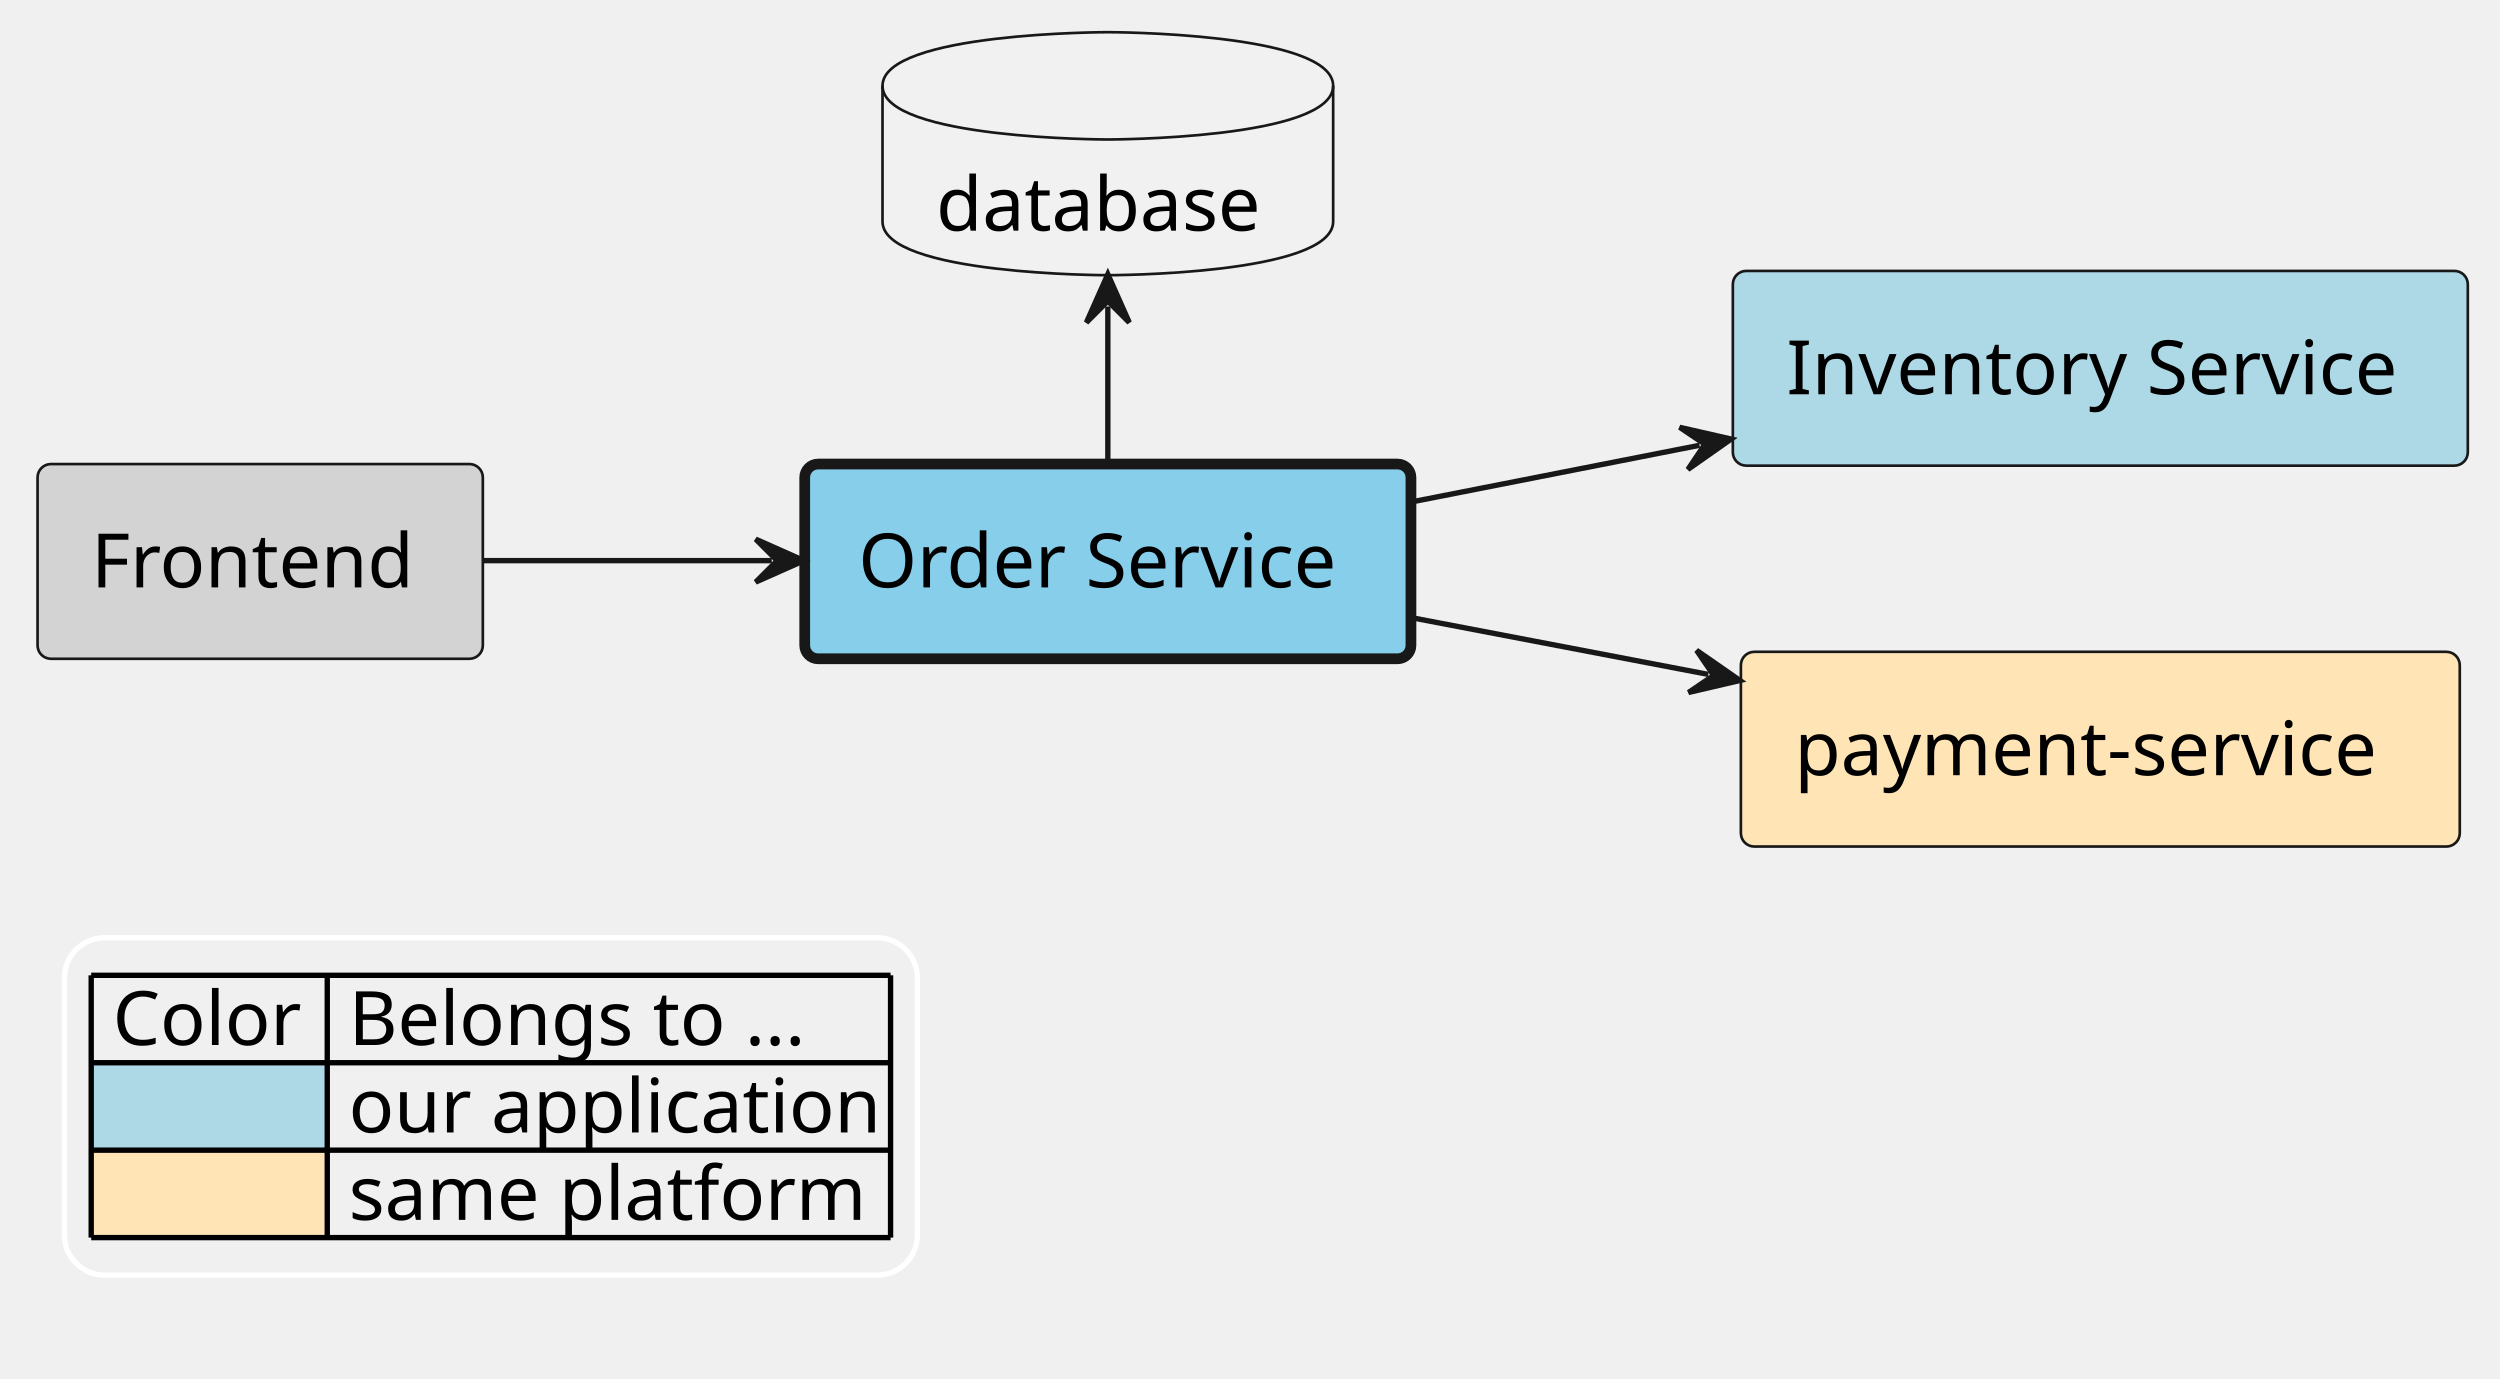
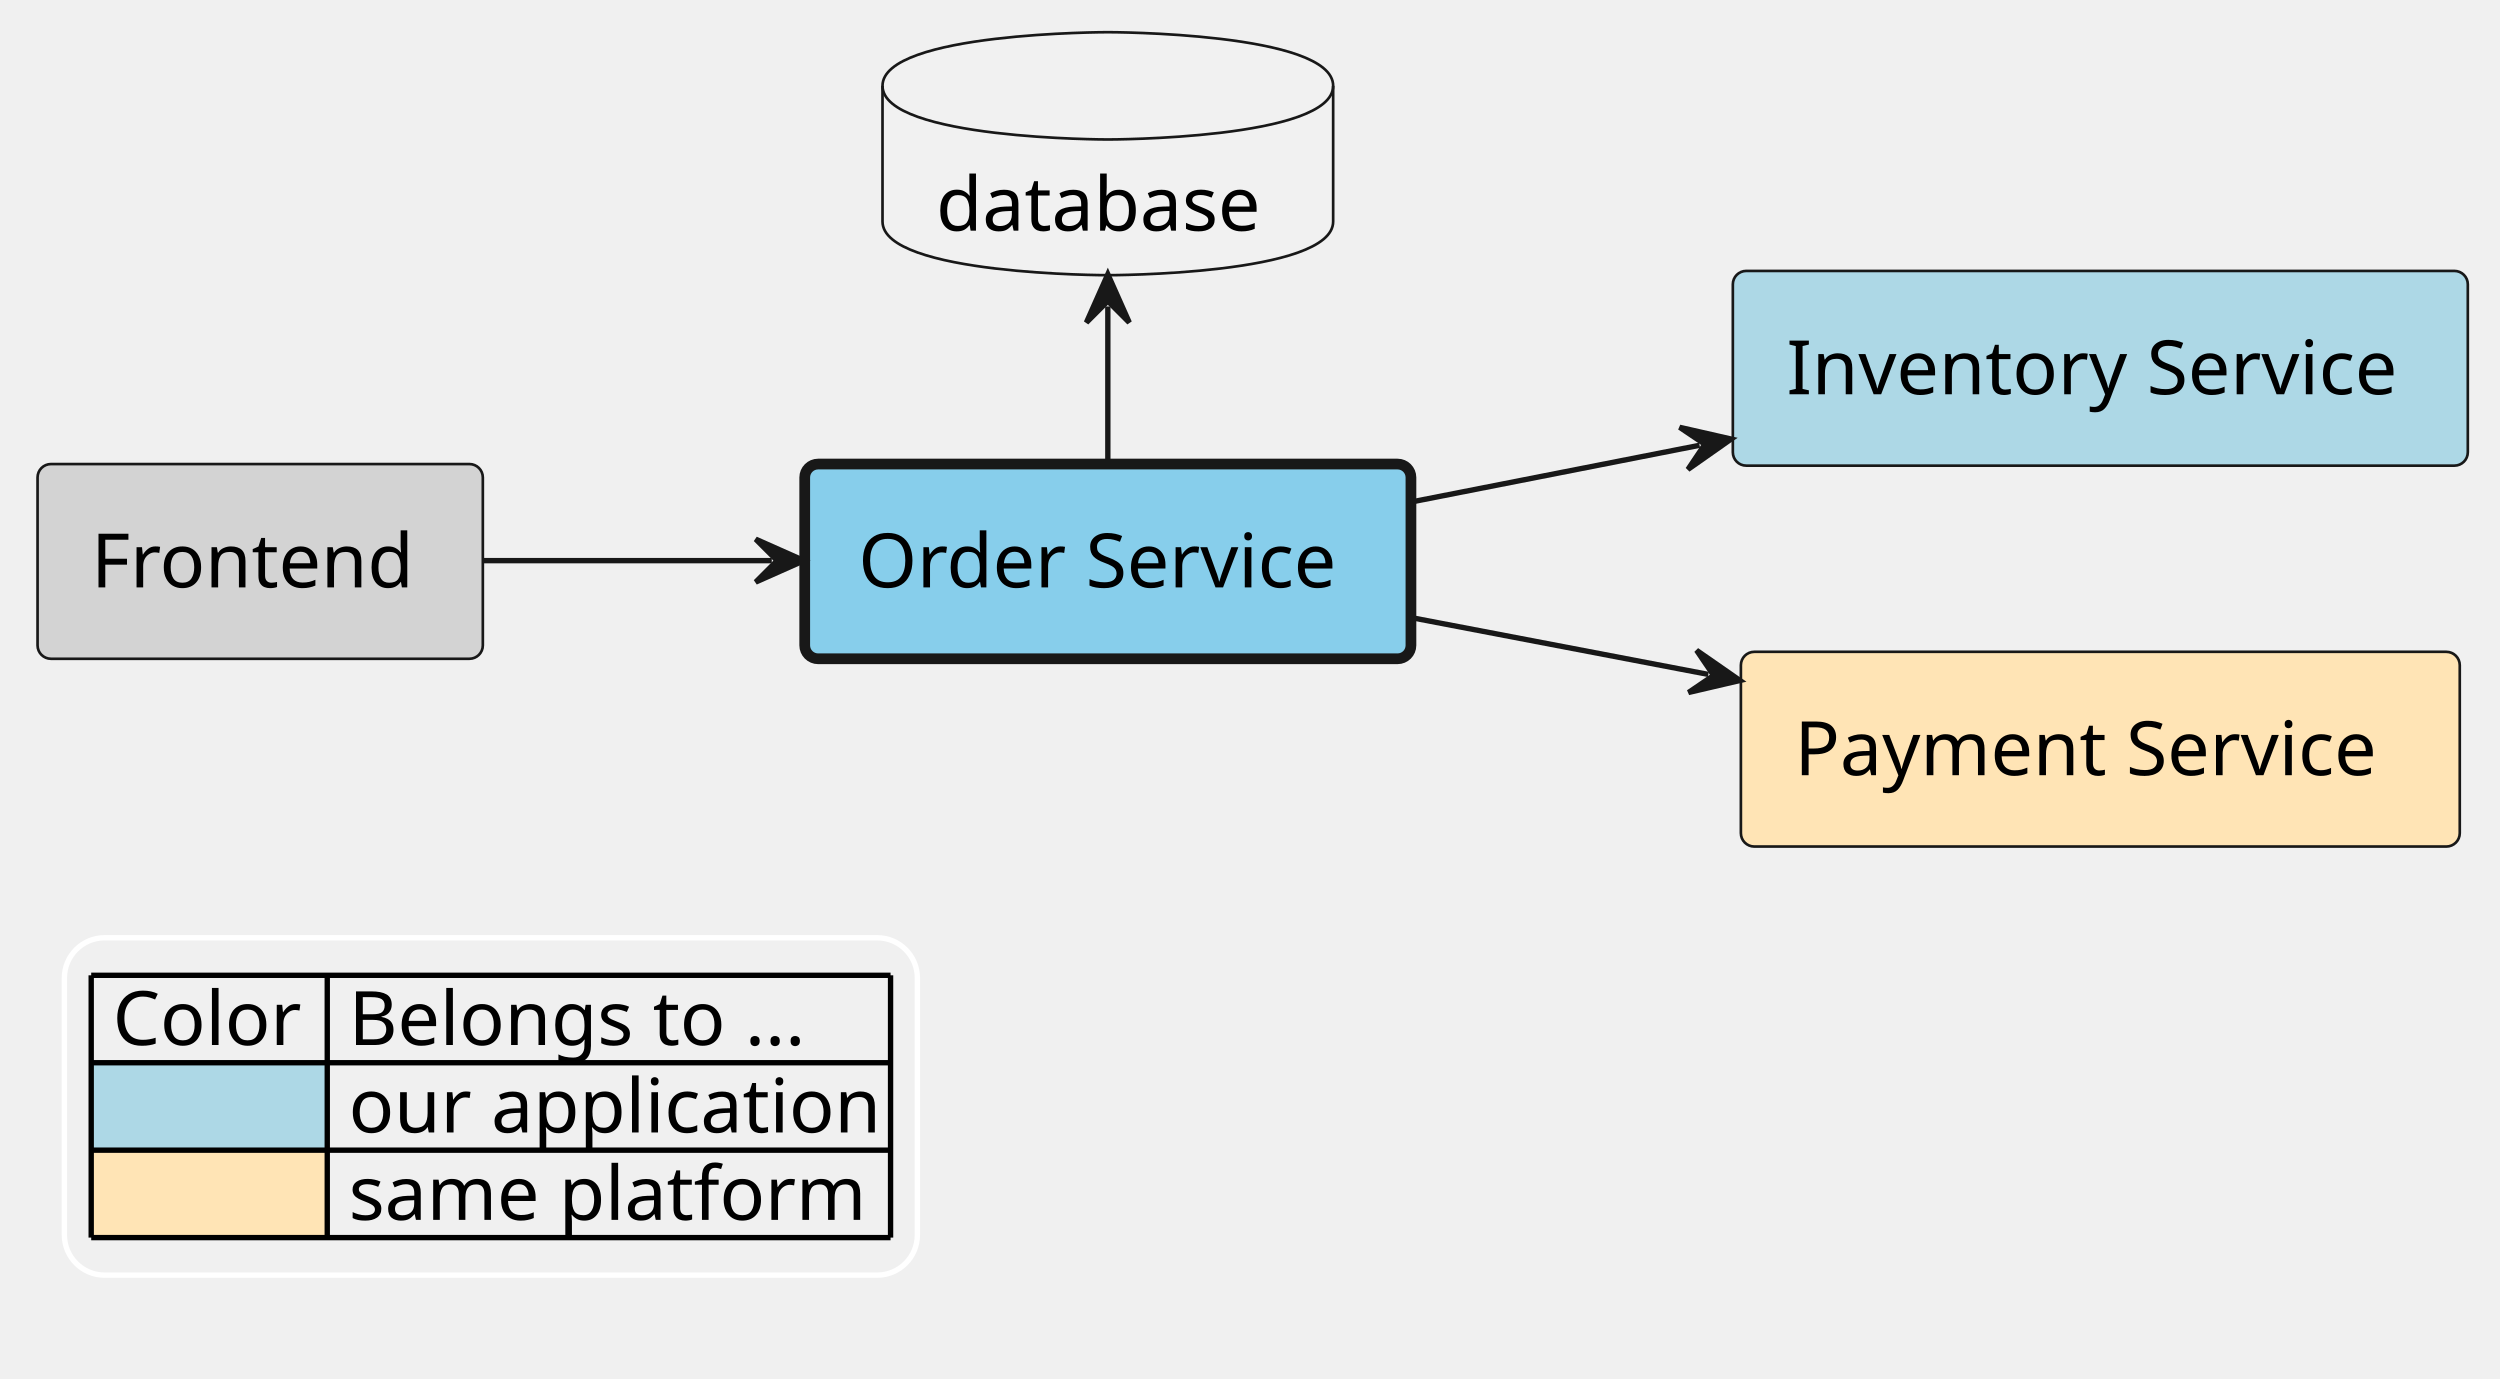
<svg xmlns="http://www.w3.org/2000/svg" contentStyleType="text/css" height="257px" preserveAspectRatio="none" style="width:466px;height:257px;background:#FFFFFF;" version="1.1" viewBox="0 0 466 257" width="466px" zoomAndPan="magnify">
  <defs />
  <g>
    <g id="elem_platform__application__frontend">
      <rect fill="#D3D3D3" height="36.297" rx="2.5" ry="2.5" style="stroke:#181818;stroke-width:0.5;" width="83" x="7" y="86.5" />
      <text fill="#000000" font-family="sans-serif" font-size="14" lengthAdjust="spacing" textLength="63" x="17" y="109.495">Frontend</text>
    </g>
    <g id="elem_platform__application__order_service">
      <rect fill="#87CEEB" height="36.297" rx="2.5" ry="2.5" style="stroke:#181818;stroke-width:2.0;" width="113" x="150" y="86.5" />
      <text fill="#000000" font-family="sans-serif" font-size="14" lengthAdjust="spacing" textLength="93" x="160" y="109.495">Order Service</text>
    </g>
    <g id="elem_platform__application__order_database">
      <path d="M164.5,16 C164.5,6 206.5,6 206.5,6 C206.5,6 248.5,6 248.5,16 L248.5,41.297 C248.5,51.297 206.5,51.297 206.5,51.297 C206.5,51.297 164.5,51.297 164.5,41.297 L164.5,16 " fill="#F1F1F1" style="stroke:#181818;stroke-width:0.5;" />
      <path d="M164.5,16 C164.5,26 206.5,26 206.5,26 C206.5,26 248.5,26 248.5,16 " fill="none" style="stroke:#181818;stroke-width:0.5;" />
      <text fill="#000000" font-family="sans-serif" font-size="14" lengthAdjust="spacing" textLength="64" x="174.5" y="42.995">database</text>
    </g>
    <g id="elem_platform__application__inventory_service">
      <rect fill="#ADD8E6" height="36.297" rx="2.5" ry="2.5" style="stroke:#181818;stroke-width:0.5;" width="137" x="323" y="50.5" />
      <text fill="#000000" font-family="sans-serif" font-size="14" lengthAdjust="spacing" textLength="117" x="333" y="73.495">Inventory Service</text>
    </g>
-     <g id="elem_payment_service">
+     <g id="elem_platform__payment_service">
      <rect fill="#FFE4B5" height="36.297" rx="2.5" ry="2.5" style="stroke:#181818;stroke-width:0.5;" width="134" x="324.5" y="121.5" />
-       <text fill="#000000" font-family="sans-serif" font-size="14" lengthAdjust="spacing" textLength="114" x="334.5" y="144.495">payment-service</text>
+       <text fill="#000000" font-family="sans-serif" font-size="14" lengthAdjust="spacing" textLength="114" x="334.5" y="144.495">Payment Service</text>
    </g>
    <g id="link_platform__application__frontend_platform__application__order_service">
      <path d="M90.08,104.5 C108.32,104.5 124.13,104.5 143.86,104.5 " fill="none" id="platform__application__frontend-to-platform__application__order_service" style="stroke:#181818;stroke-width:1.0;" />
      <polygon fill="#181818" points="149.86,104.5,140.86,100.5,144.86,104.5,140.86,108.5,149.86,104.5" style="stroke:#181818;stroke-width:1.0;" />
    </g>
    <g id="link_platform__application__order_database_platform__application__order_service">
      <path d="M206.5,57.12 C206.5,57.12 206.5,79.17 206.5,79.17 C206.5,79.17 206.5,82.3 206.5,86.36 " fill="none" id="platform__application__order_database-backto-platform__application__order_service" style="stroke:#181818;stroke-width:1.0;" />
      <polygon fill="#181818" points="206.5,51.12,202.5,60.12,206.5,56.12,210.5,60.12,206.5,51.12" style="stroke:#181818;stroke-width:1.0;" />
    </g>
-     <g id="link_platform__application__order_service_payment_service">
-       <path d="M263.4,115.19 C282.64,118.87 298.467,121.893 318.437,125.713 " fill="none" id="platform__application__order_service-to-payment_service" style="stroke:#181818;stroke-width:1.0;" />
+     <g id="link_platform__application__order_service_platform__payment_service">
+       <path d="M263.4,115.19 C282.64,118.87 298.467,121.893 318.437,125.713 " fill="none" id="platform__application__order_service-to-platform__payment_service" style="stroke:#181818;stroke-width:1.0;" />
      <polygon fill="#181818" points="324.33,126.84,316.242,121.22,319.419,125.901,314.739,129.078,324.33,126.84" style="stroke:#181818;stroke-width:1.0;" />
    </g>
    <g id="link_platform__application__order_service_platform__application__inventory_service">
      <path d="M263.4,93.5 C282.11,89.82 297.283,86.838 316.803,82.998 " fill="none" id="platform__application__order_service-to-platform__application__inventory_service" style="stroke:#181818;stroke-width:1.0;" />
      <polygon fill="#181818" points="322.69,81.84,313.087,79.652,317.784,82.805,314.631,87.502,322.69,81.84" style="stroke:#181818;stroke-width:1.0;" />
    </g>
    <rect fill="none" height="62.891" id="_legend" rx="7.5" ry="7.5" style="stroke:#FFFFFF;stroke-width:1.0;" width="159" x="12" y="174.797" />
    <text fill="#000000" font-family="sans-serif" font-size="14" lengthAdjust="spacing" textLength="36" x="21" y="194.792">Color</text>
    <text fill="#000000" font-family="sans-serif" font-size="14" lengthAdjust="spacing" textLength="91" x="65" y="194.792">Belongs to ...</text>
    <rect fill="#ADD8E6" height="16.297" style="stroke:none;stroke-width:1.0;" width="44" x="17" y="198.094" />
    <text fill="#000000" font-family="sans-serif" font-size="14" lengthAdjust="spacing" textLength="4" x="17" y="211.089"> </text>
    <text fill="#000000" font-family="sans-serif" font-size="14" lengthAdjust="spacing" textLength="101" x="65" y="211.089">our application</text>
    <rect fill="#FFE4B5" height="16.297" style="stroke:none;stroke-width:1.0;" width="44" x="17" y="214.391" />
    <text fill="#000000" font-family="sans-serif" font-size="14" lengthAdjust="spacing" textLength="4" x="17" y="227.386"> </text>
    <text fill="#000000" font-family="sans-serif" font-size="14" lengthAdjust="spacing" textLength="98" x="65" y="227.386">same platform</text>
    <line style="stroke:#000000;stroke-width:1.0;" x1="17" x2="166" y1="181.797" y2="181.797" />
    <line style="stroke:#000000;stroke-width:1.0;" x1="17" x2="166" y1="198.094" y2="198.094" />
    <line style="stroke:#000000;stroke-width:1.0;" x1="17" x2="166" y1="214.391" y2="214.391" />
    <line style="stroke:#000000;stroke-width:1.0;" x1="17" x2="166" y1="230.688" y2="230.688" />
    <line style="stroke:#000000;stroke-width:1.0;" x1="17" x2="17" y1="181.797" y2="230.688" />
    <line style="stroke:#000000;stroke-width:1.0;" x1="61" x2="61" y1="181.797" y2="230.688" />
    <line style="stroke:#000000;stroke-width:1.0;" x1="166" x2="166" y1="181.797" y2="230.688" />
  </g>
</svg>
